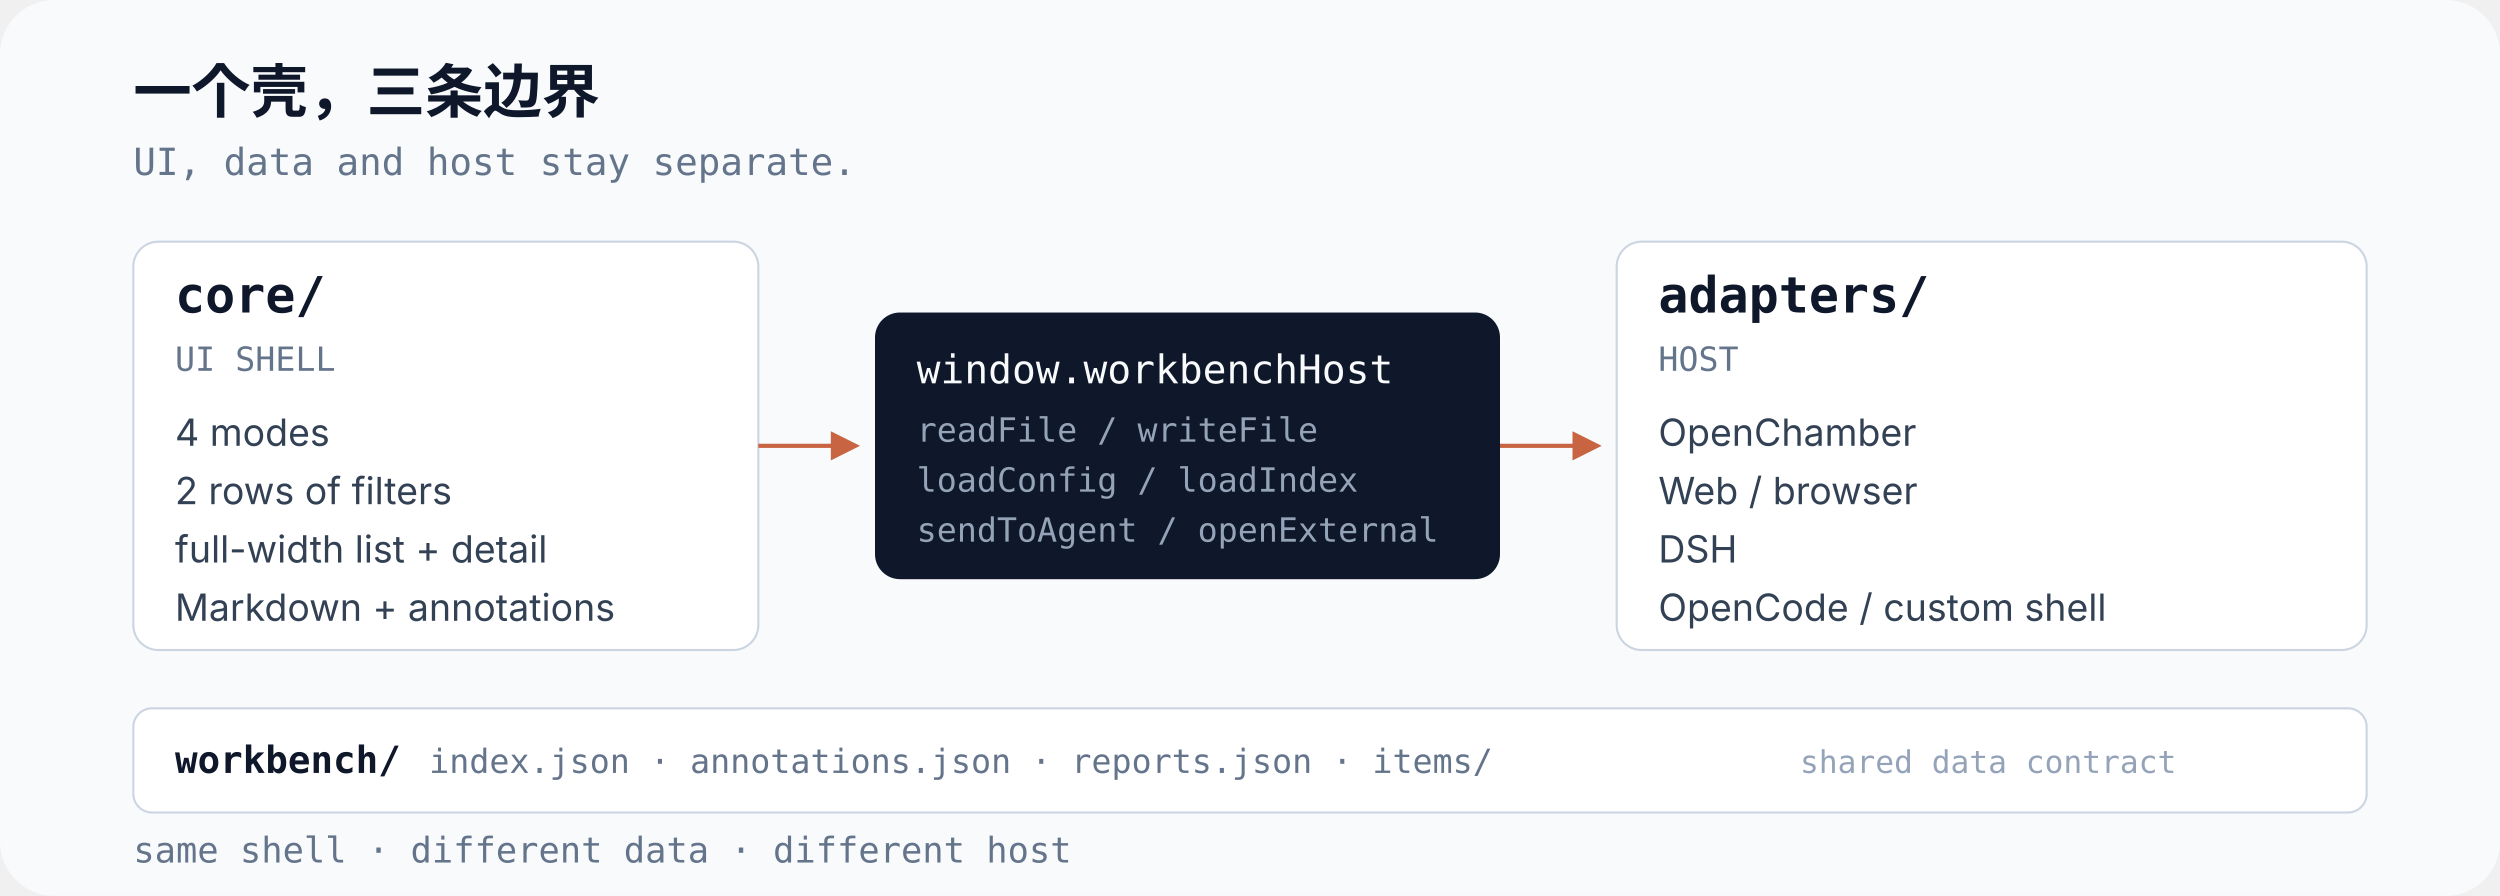
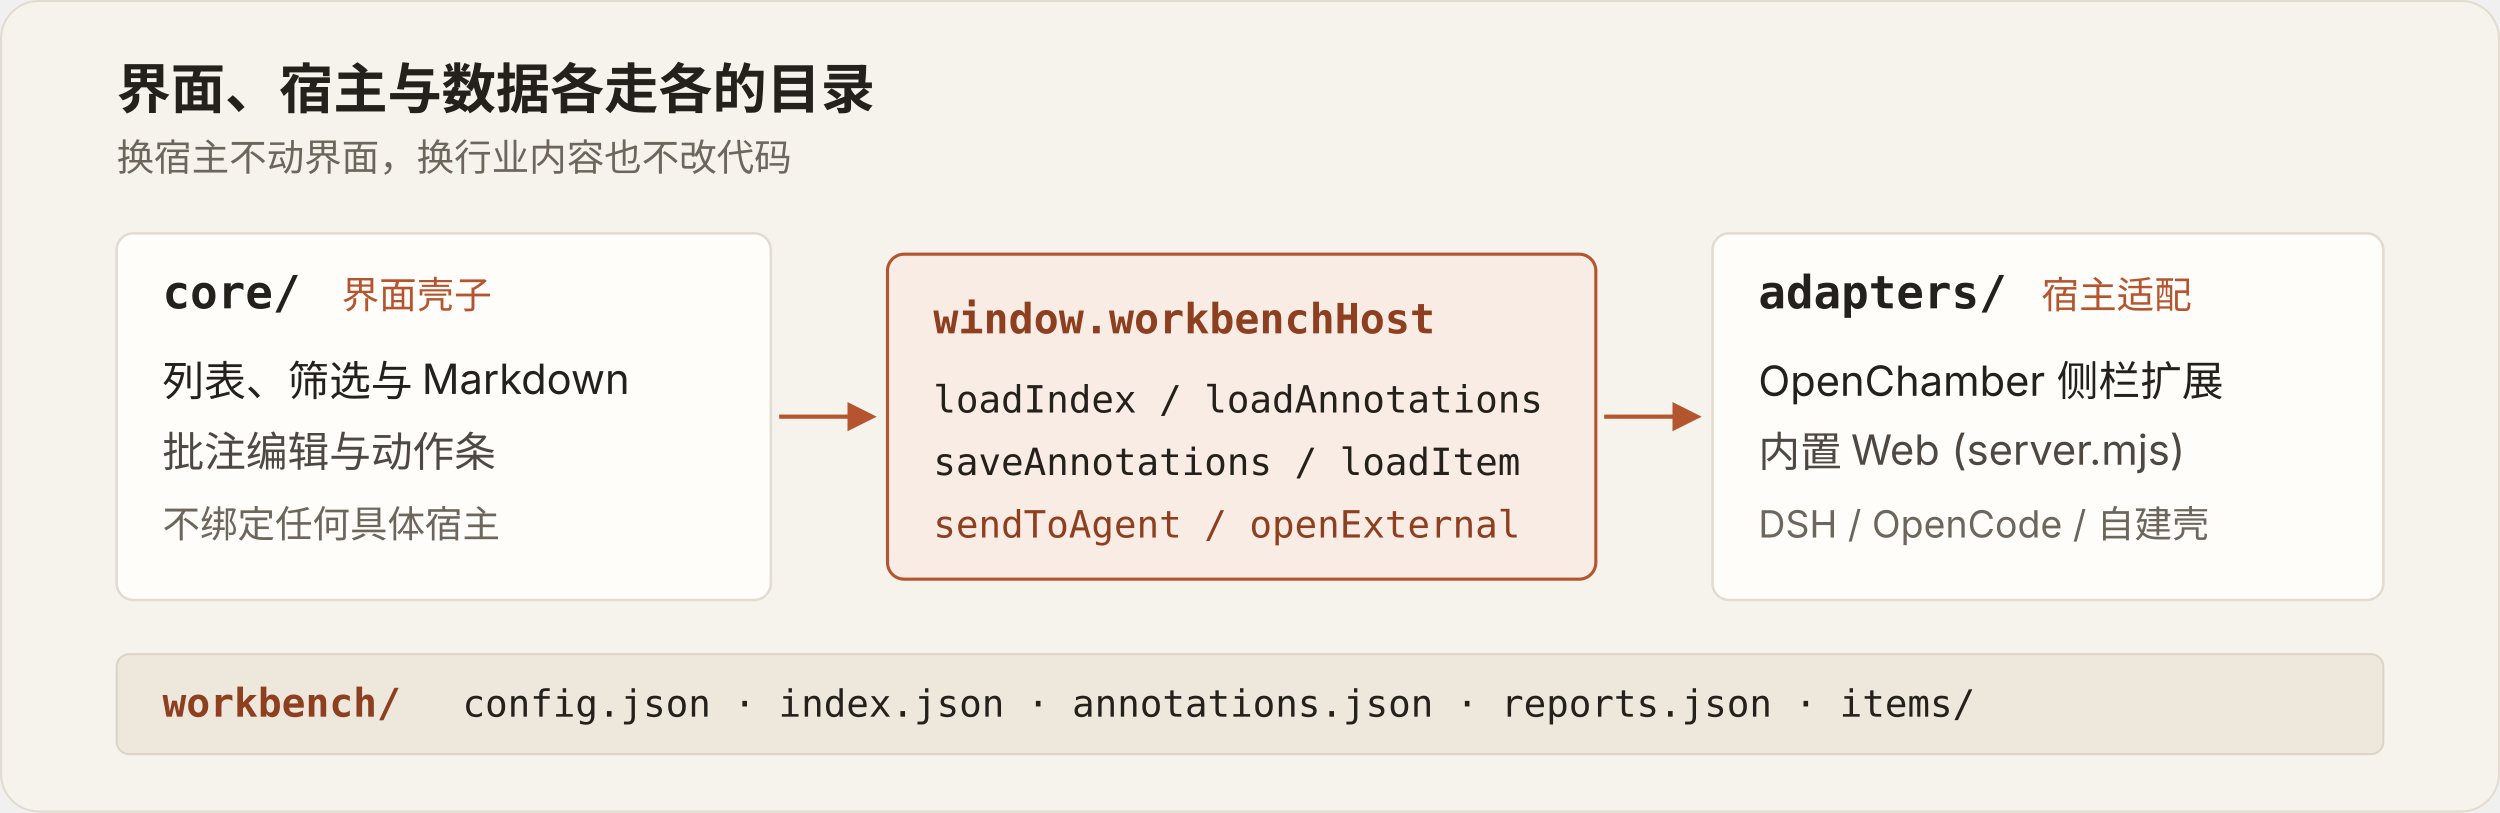
- <svg xmlns="http://www.w3.org/2000/svg" width="1200" height="430" viewBox="0 0 1200 430" role="img" aria-labelledby="title desc">
+ <svg xmlns="http://www.w3.org/2000/svg" width="1200" height="390" viewBox="0 0 1200 390" role="img" aria-labelledby="title desc">
  <defs>
    <marker id="arrow" viewBox="0 0 10 10" refX="8" refY="5" markerWidth="7" markerHeight="7" orient="auto-start-reverse">
-       <path d="M 0 0 L 10 5 L 0 10 z" fill="#C96442" />
+       <path d="M 0 0 L 10 5 L 0 10 z" fill="#B4552F" />
    </marker>
  </defs>
-   <rect width="1200" height="430" rx="26" fill="#F8FAFC" />
+   <rect width="1200" height="390" rx="18" fill="#F6F3EC" />
+   <rect x="0.5" y="0.5" width="1199" height="389" rx="18" fill="none" stroke="#E2DBD1" />
  <g id="header" font-family="-apple-system, BlinkMacSystemFont, 'Segoe UI', 'PingFang SC', sans-serif">
-     <text x="64" y="54" font-size="28" font-weight="700" fill="#0F172A">一个壳，三条边界</text>
-     <text x="64" y="84" font-family="ui-monospace, SFMono-Regular, Menlo, monospace" font-size="18" fill="#64748B">UI, data and host stay separate.</text>
+     <text x="56" y="52" font-size="26" font-weight="700" fill="#24201C">界面、宿主与数据各走各的目录</text>
+     <text x="56" y="82" font-size="18" fill="#6D665D">换宿主不动界面，换行业内容也不改代码</text>
  </g>
-   <g id="core" transform="translate(64 116)">
-     <rect width="300" height="196" rx="12" fill="#FFFFFF" stroke="#CBD5E1" />
-     <text x="20" y="34" font-family="ui-monospace, SFMono-Regular, Menlo, monospace" font-size="24" font-weight="700" fill="#0F172A">core/</text>
-     <text x="20" y="62" font-family="ui-monospace, SFMono-Regular, Menlo, monospace" font-size="16" fill="#64748B">UI SHELL</text>
-     <text x="20" y="98" font-family="-apple-system, BlinkMacSystemFont, 'Segoe UI', 'PingFang SC', sans-serif" font-size="18" fill="#334155">4 modes</text>
-     <text x="20" y="126" font-family="-apple-system, BlinkMacSystemFont, 'Segoe UI', 'PingFang SC', sans-serif" font-size="18" fill="#334155">2 rows of filters</text>
-     <text x="20" y="154" font-family="-apple-system, BlinkMacSystemFont, 'Segoe UI', 'PingFang SC', sans-serif" font-size="18" fill="#334155">full-width list + detail</text>
-     <text x="20" y="182" font-family="-apple-system, BlinkMacSystemFont, 'Segoe UI', 'PingFang SC', sans-serif" font-size="18" fill="#334155">Markdown + annotations</text>
+   <g id="core" transform="translate(56 112)">
+     <rect width="314" height="176" rx="8" fill="#FFFDFA" stroke="#E2DBD1" stroke-width="1.2" />
+     <text x="22" y="36" font-family="ui-monospace, SFMono-Regular, Menlo, Consolas, monospace" font-size="22" font-weight="700" fill="#24201C">core/</text>
+     <text x="108" y="36" font-family="-apple-system, BlinkMacSystemFont, 'Segoe UI', 'PingFang SC', sans-serif" font-size="18" fill="#B4552F">界面壳子</text>
+     <text x="22" y="78" font-family="-apple-system, BlinkMacSystemFont, 'Segoe UI', 'PingFang SC', sans-serif" font-size="20" fill="#24201C">列表、筛选与 Markdown</text>
+     <text x="22" y="112" font-family="-apple-system, BlinkMacSystemFont, 'Segoe UI', 'PingFang SC', sans-serif" font-size="20" fill="#4E4842">批注编辑与动作条</text>
+     <text x="22" y="146" font-family="-apple-system, BlinkMacSystemFont, 'Segoe UI', 'PingFang SC', sans-serif" font-size="18" fill="#6D665D">不绑定任何具体宿主</text>
  </g>
-   <g id="host" transform="translate(420 150)">
-     <rect width="300" height="128" rx="12" fill="#0F172A" />
-     <text x="20" y="34" font-family="ui-monospace, SFMono-Regular, Menlo, monospace" font-size="19" fill="#F8FAFC">window.workbenchHost</text>
-     <text x="20" y="62" font-family="ui-monospace, SFMono-Regular, Menlo, monospace" font-size="16" fill="#94A3B8">readFile / writeFile</text>
-     <text x="20" y="86" font-family="ui-monospace, SFMono-Regular, Menlo, monospace" font-size="16" fill="#94A3B8">loadConfig / loadIndex</text>
-     <text x="20" y="110" font-family="ui-monospace, SFMono-Regular, Menlo, monospace" font-size="16" fill="#94A3B8">sendToAgent / openExternal</text>
+   <g id="host" transform="translate(426 122)">
+     <rect width="340" height="156" rx="8" fill="#F8ECE4" stroke="#B4552F" stroke-width="1.5" />
+     <text x="22" y="38" font-family="ui-monospace, SFMono-Regular, Menlo, Consolas, monospace" font-size="20" font-weight="700" fill="#8D3F20">window.workbenchHost</text>
+     <text x="22" y="76" font-family="ui-monospace, SFMono-Regular, Menlo, Consolas, monospace" font-size="18" fill="#24201C">loadIndex / loadAnnotations</text>
+     <text x="22" y="106" font-family="ui-monospace, SFMono-Regular, Menlo, Consolas, monospace" font-size="18" fill="#24201C">saveAnnotations / loadItem</text>
+     <text x="22" y="136" font-family="ui-monospace, SFMono-Regular, Menlo, Consolas, monospace" font-size="18" fill="#8D3F20">sendToAgent / openExternal</text>
  </g>
-   <g id="adapters" transform="translate(776 116)">
-     <rect width="360" height="196" rx="12" fill="#FFFFFF" stroke="#CBD5E1" />
-     <text x="20" y="34" font-family="ui-monospace, SFMono-Regular, Menlo, monospace" font-size="24" font-weight="700" fill="#0F172A">adapters/</text>
-     <text x="20" y="62" font-family="ui-monospace, SFMono-Regular, Menlo, monospace" font-size="16" fill="#64748B">HOST</text>
-     <text x="20" y="98" font-family="-apple-system, BlinkMacSystemFont, 'Segoe UI', 'PingFang SC', sans-serif" font-size="18" fill="#334155">OpenChamber</text>
-     <text x="20" y="126" font-family="-apple-system, BlinkMacSystemFont, 'Segoe UI', 'PingFang SC', sans-serif" font-size="18" fill="#334155">Web / browser</text>
-     <text x="20" y="154" font-family="-apple-system, BlinkMacSystemFont, 'Segoe UI', 'PingFang SC', sans-serif" font-size="18" fill="#334155">DSH</text>
-     <text x="20" y="182" font-family="-apple-system, BlinkMacSystemFont, 'Segoe UI', 'PingFang SC', sans-serif" font-size="18" fill="#334155">OpenCode / custom shell</text>
+   <g id="adapters" transform="translate(822 112)">
+     <rect width="322" height="176" rx="8" fill="#FFFDFA" stroke="#E2DBD1" stroke-width="1.2" />
+     <text x="22" y="36" font-family="ui-monospace, SFMono-Regular, Menlo, Consolas, monospace" font-size="22" font-weight="700" fill="#24201C">adapters/</text>
+     <text x="158" y="36" font-family="-apple-system, BlinkMacSystemFont, 'Segoe UI', 'PingFang SC', sans-serif" font-size="18" fill="#B4552F">宿主适配</text>
+     <text x="22" y="78" font-family="-apple-system, BlinkMacSystemFont, 'Segoe UI', 'PingFang SC', sans-serif" font-size="20" fill="#24201C">OpenChamber 侧栏扩展</text>
+     <text x="22" y="112" font-family="-apple-system, BlinkMacSystemFont, 'Segoe UI', 'PingFang SC', sans-serif" font-size="20" fill="#4E4842">内置 Web (server.mjs)</text>
+     <text x="22" y="146" font-family="-apple-system, BlinkMacSystemFont, 'Segoe UI', 'PingFang SC', sans-serif" font-size="18" fill="#6D665D">DSH / OpenCode / 自建壳</text>
  </g>
-   <g id="connections" stroke="#C96442" stroke-width="2" fill="none">
-     <line x1="364" y1="214" x2="410" y2="214" marker-end="url(#arrow)" />
-     <line x1="720" y1="214" x2="766" y2="214" marker-end="url(#arrow)" />
+   <g id="connections" stroke="#B4552F" stroke-width="2" fill="none">
+     <line x1="374" y1="200" x2="418" y2="200" marker-end="url(#arrow)" />
+     <line x1="770" y1="200" x2="814" y2="200" marker-end="url(#arrow)" />
  </g>
-   <g id="data" transform="translate(64 340)">
-     <rect width="1072" height="50" rx="9" fill="#FFFFFF" stroke="#CBD5E1" />
-     <text x="20" y="31" font-family="ui-monospace, SFMono-Regular, Menlo, monospace" font-size="18" font-weight="700" fill="#0F172A">workbench/</text>
-     <text x="142" y="31" font-family="ui-monospace, SFMono-Regular, Menlo, monospace" font-size="16" fill="#64748B">index.json  ·  annotations.json  ·  reports.json  ·  items/</text>
-     <text x="800" y="31" font-family="ui-monospace, SFMono-Regular, Menlo, monospace" font-size="15" fill="#94A3B8">shared data contract</text>
+   <g id="data" transform="translate(56 314)">
+     <rect width="1088" height="48" rx="6" fill="#EDE7DC" stroke="#DCD4C8" />
+     <text x="22" y="30" font-family="ui-monospace, SFMono-Regular, Menlo, Consolas, monospace" font-size="19" font-weight="700" fill="#8D3F20">workbench/</text>
+     <text x="166" y="30" font-family="ui-monospace, SFMono-Regular, Menlo, Consolas, monospace" font-size="18" fill="#24201C">config.json · index.json · annotations.json · reports.json · items/</text>
  </g>
-   <text x="64" y="414" font-family="ui-monospace, SFMono-Regular, Menlo, monospace" font-size="17" fill="#64748B">same shell · different data · different host</text>
</svg>
